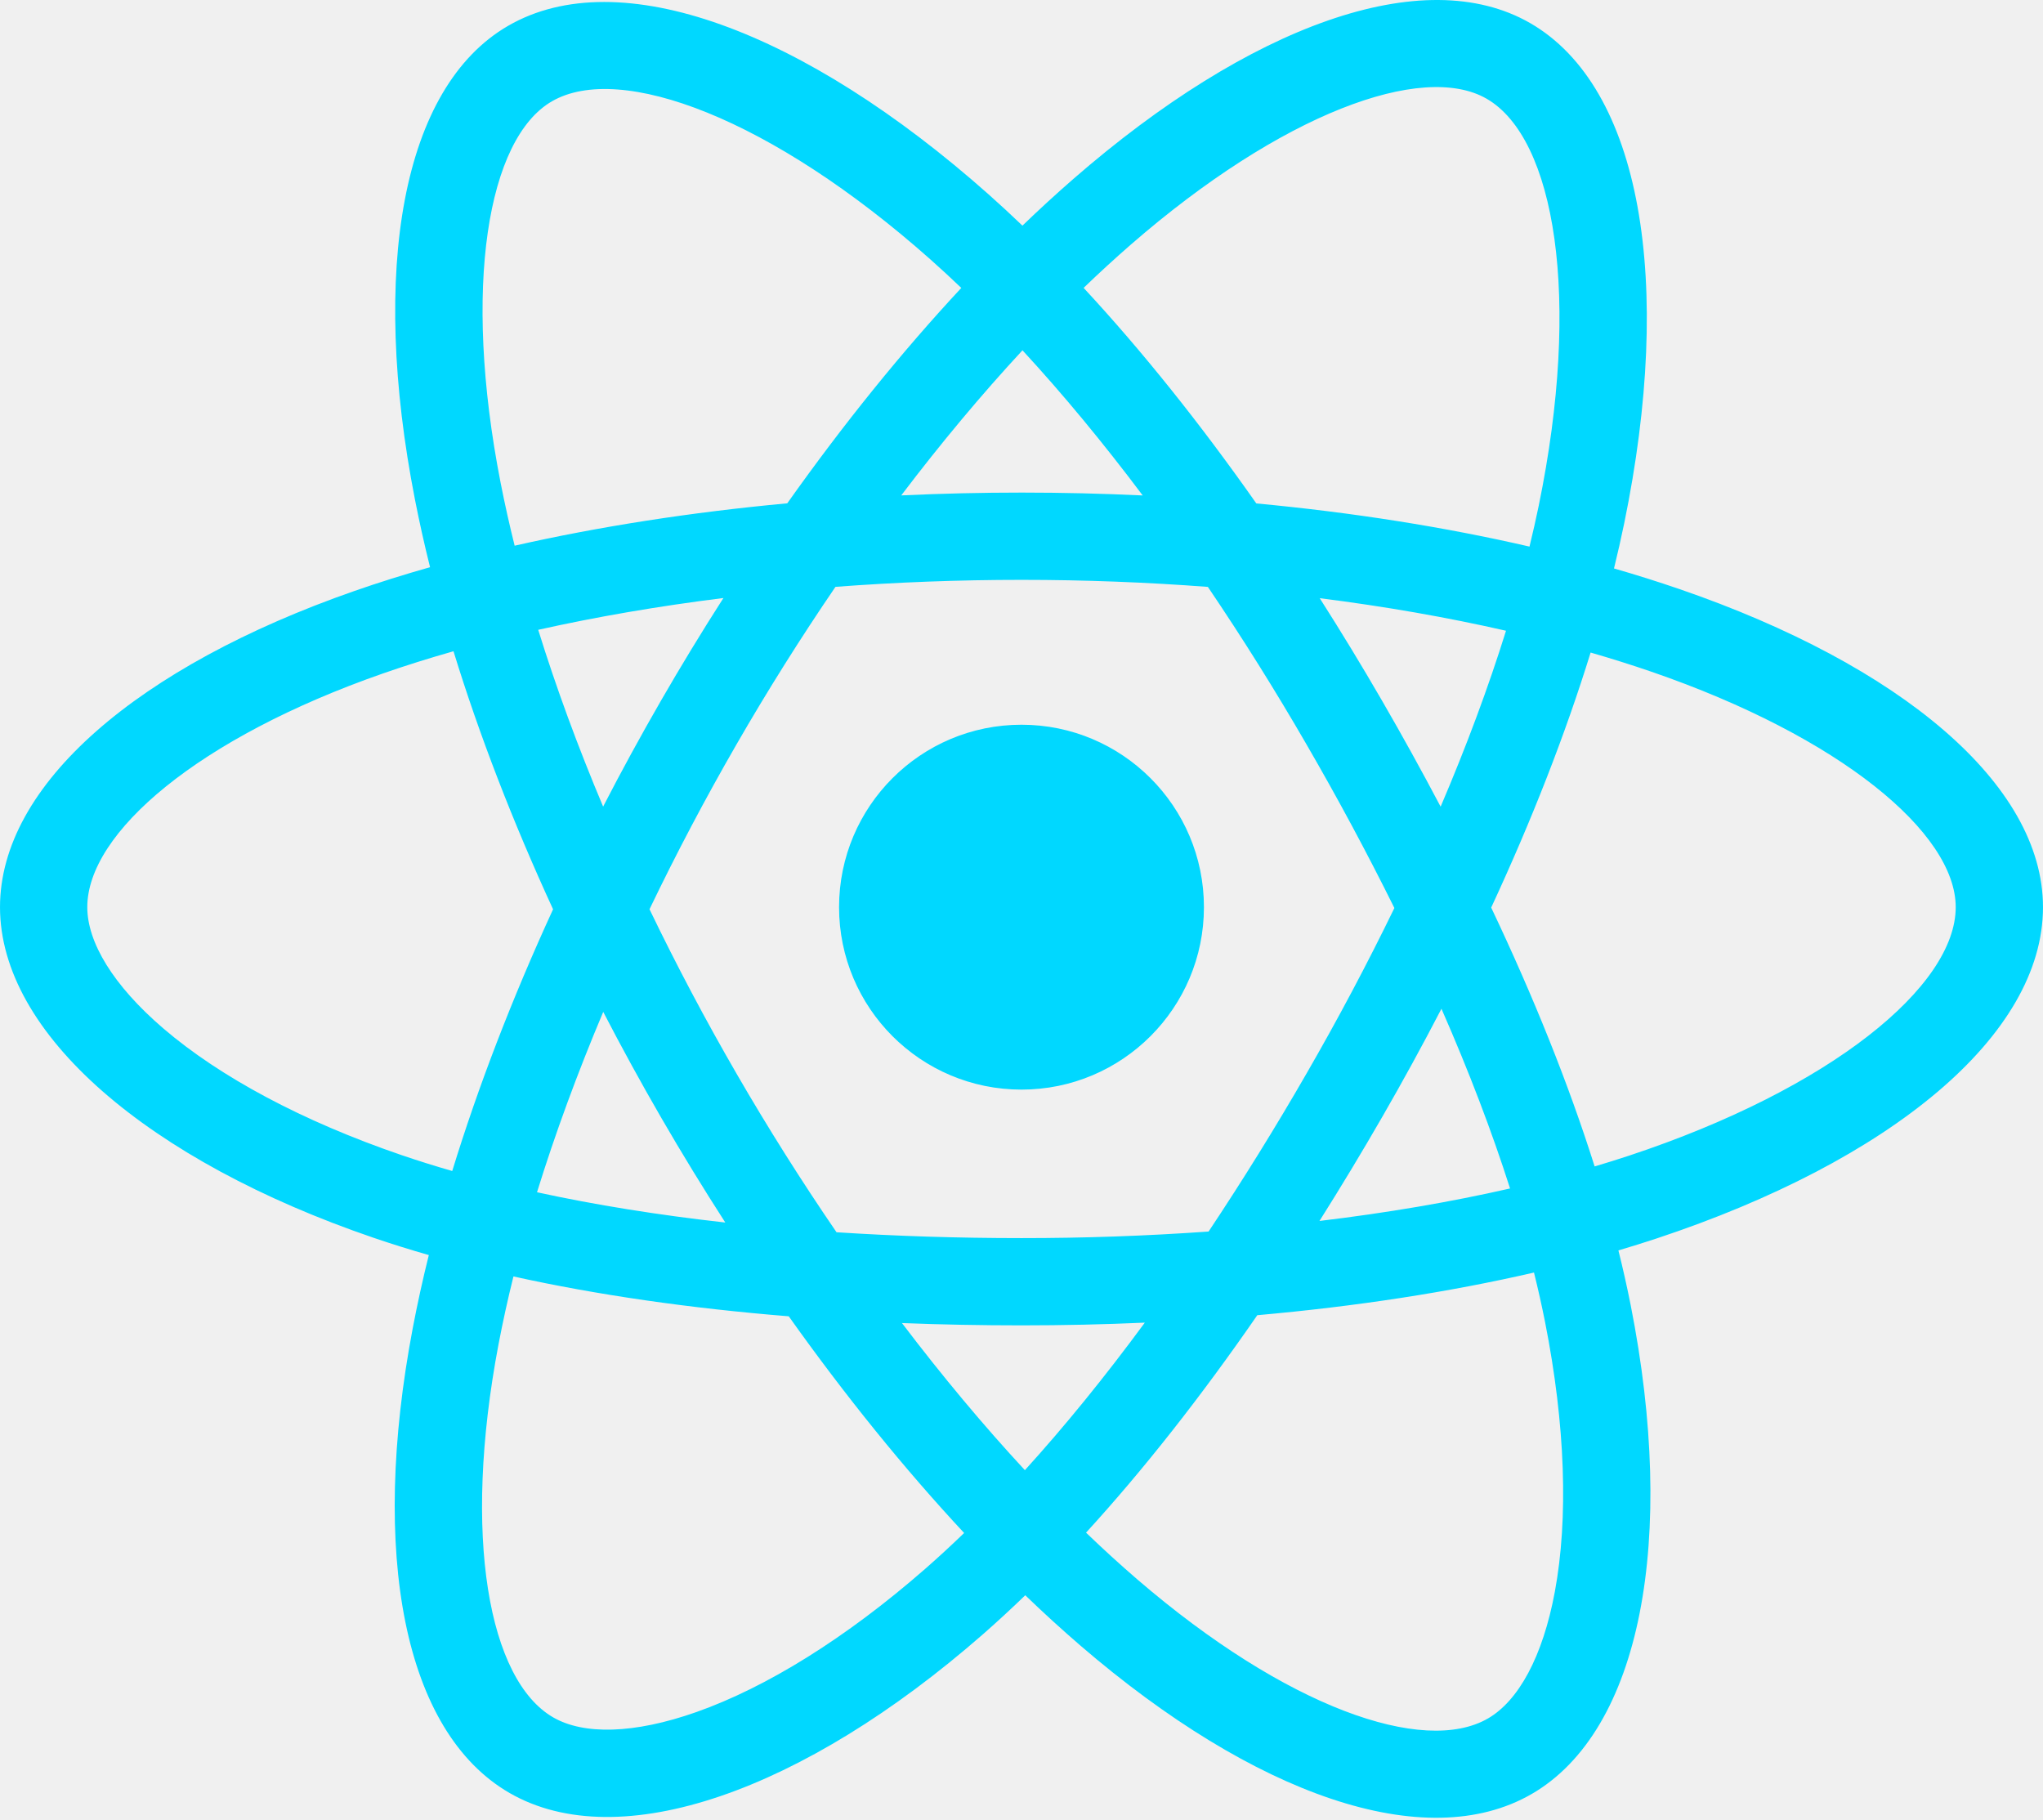
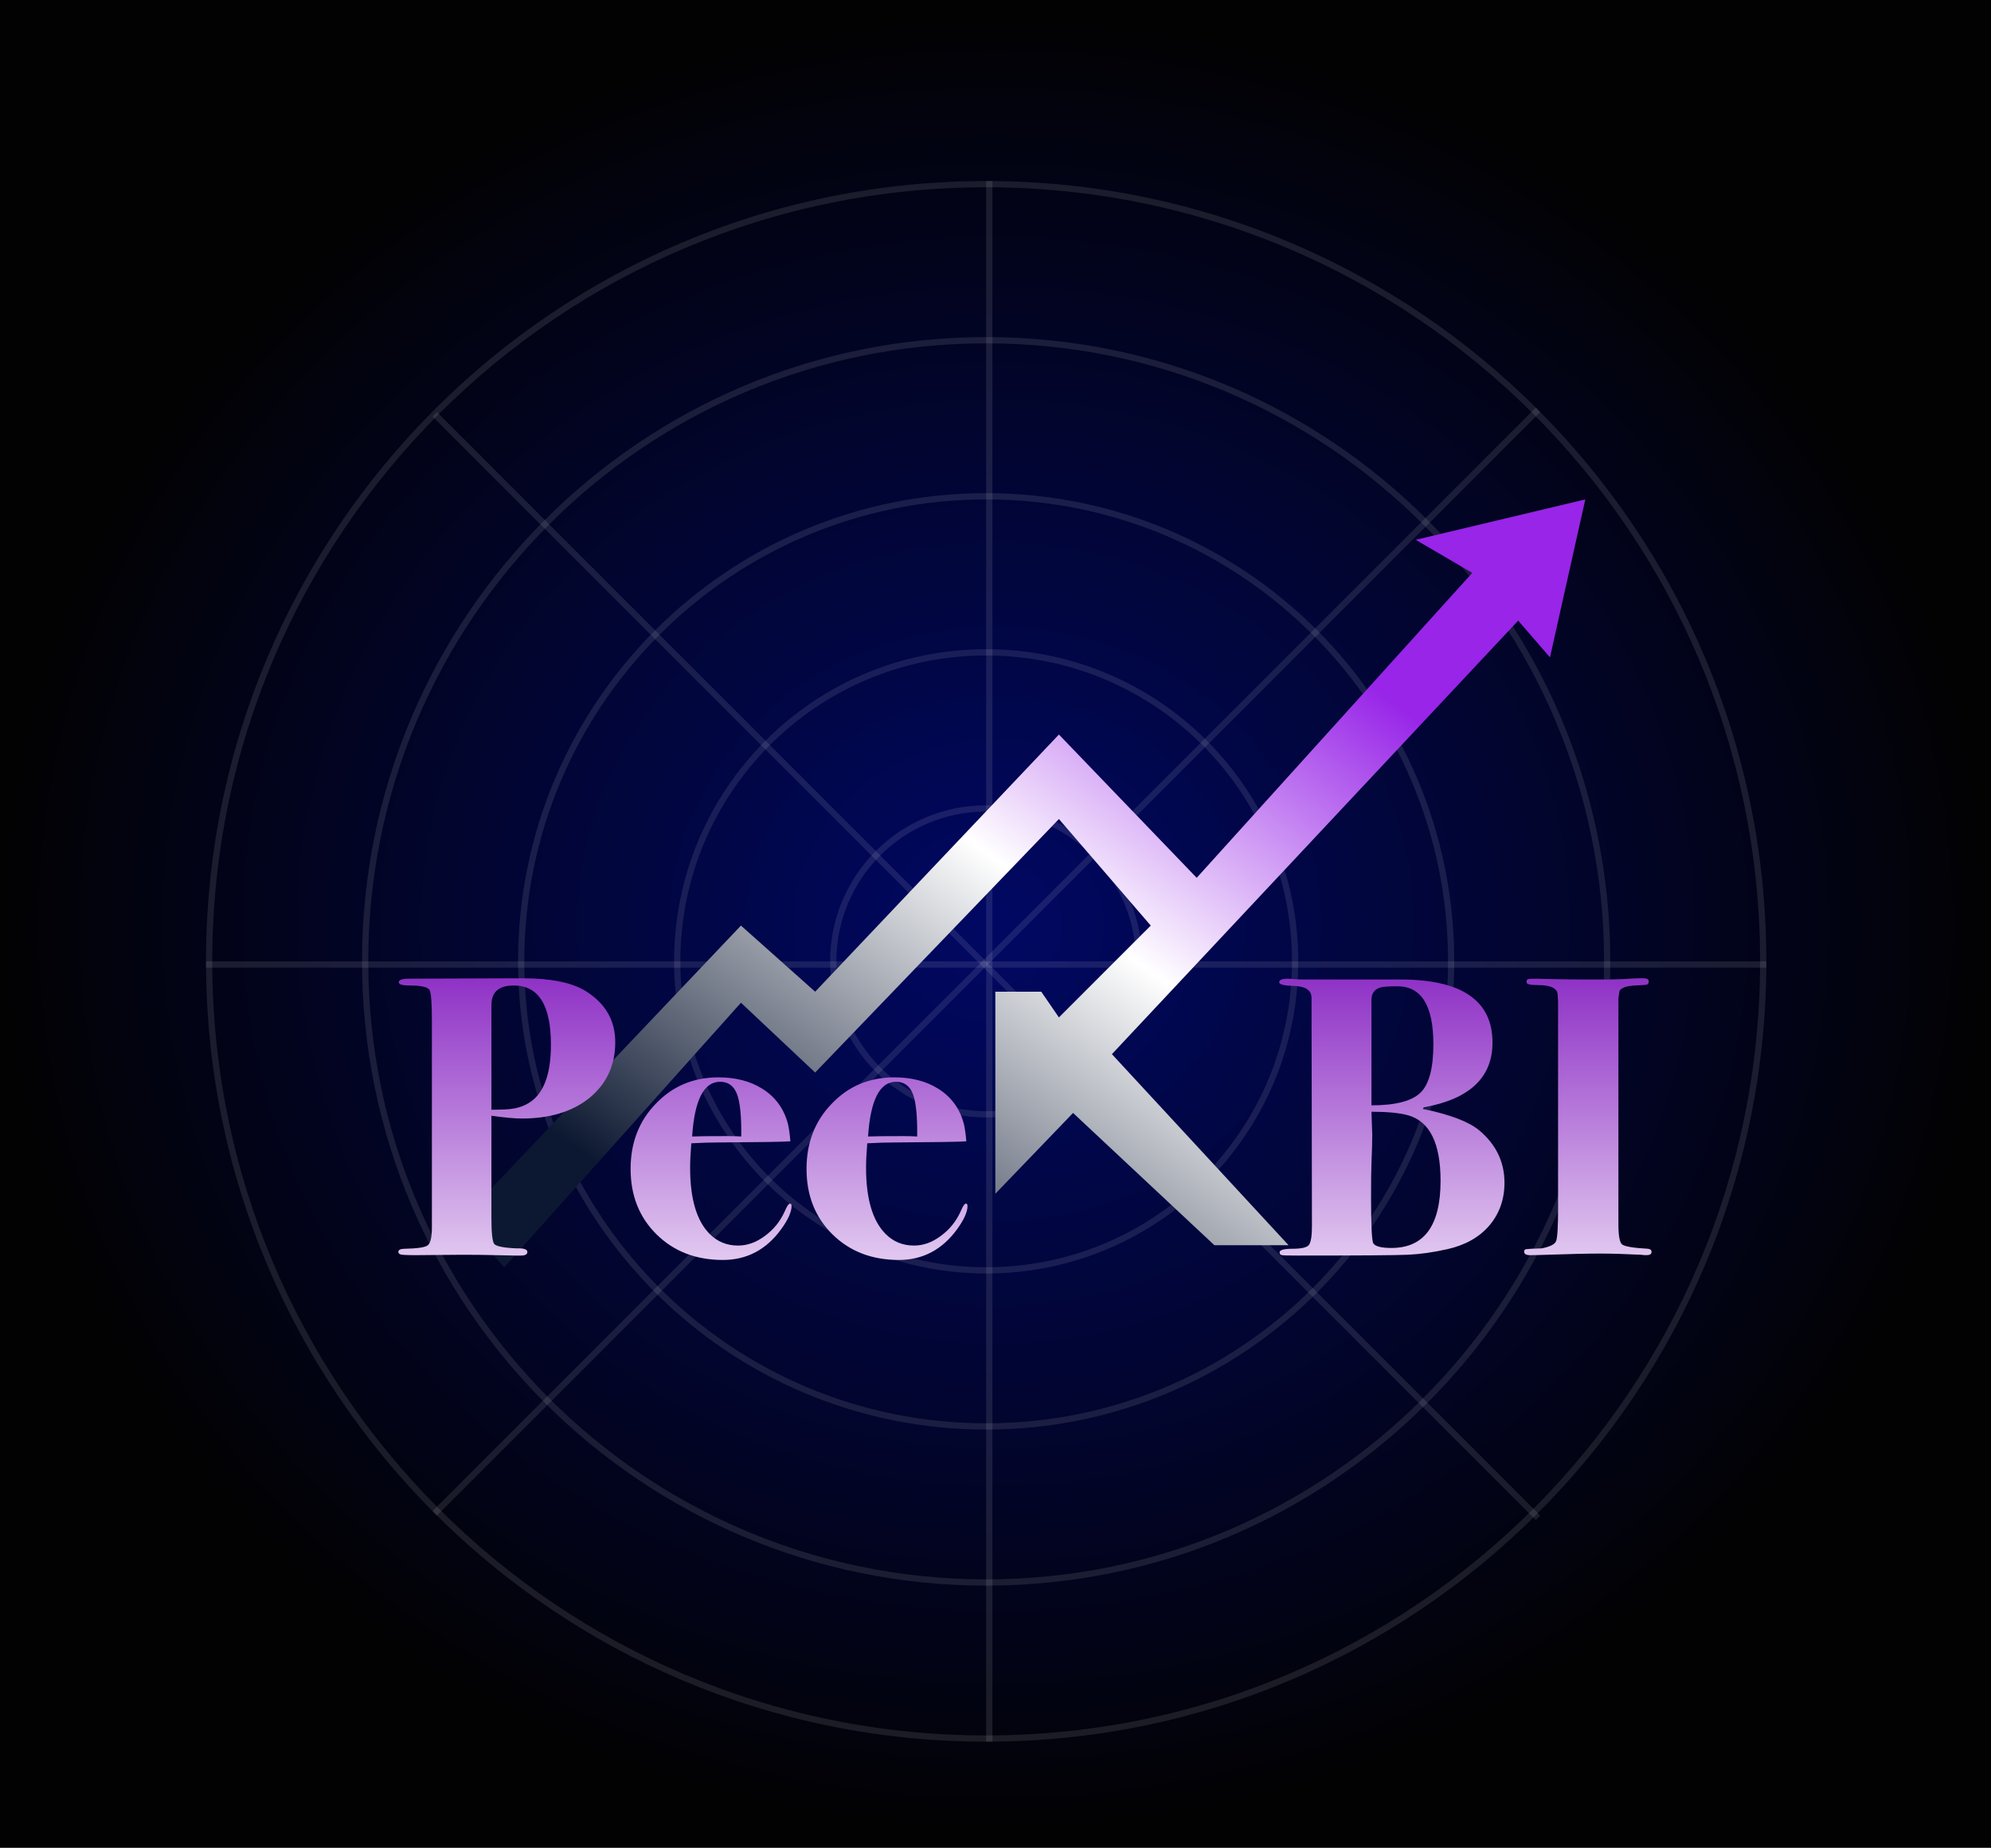
- <svg xmlns="http://www.w3.org/2000/svg" aria-hidden="true" role="img" class="iconify iconify--logos" width="35.93" height="32" preserveAspectRatio="xMidYMid meet" viewBox="0 0 256 228">
-   <path fill="#00D8FF" d="M210.483 73.824a171.49 171.49 0 0 0-8.24-2.597c.465-1.9.893-3.777 1.273-5.621c6.238-30.281 2.16-54.676-11.769-62.708c-13.355-7.7-35.196.329-57.254 19.526a171.23 171.23 0 0 0-6.375 5.848a155.866 155.866 0 0 0-4.241-3.917C100.759 3.829 77.587-4.822 63.673 3.233C50.33 10.957 46.379 33.89 51.995 62.588a170.974 170.974 0 0 0 1.892 8.48c-3.28.932-6.445 1.924-9.474 2.98C17.309 83.498 0 98.307 0 113.668c0 15.865 18.582 31.778 46.812 41.427a145.52 145.52 0 0 0 6.921 2.165a167.467 167.467 0 0 0-2.01 9.138c-5.354 28.2-1.173 50.591 12.134 58.266c13.744 7.926 36.812-.22 59.273-19.855a145.567 145.567 0 0 0 5.342-4.923a168.064 168.064 0 0 0 6.92 6.314c21.758 18.722 43.246 26.282 56.54 18.586c13.731-7.949 18.194-32.003 12.4-61.268a145.016 145.016 0 0 0-1.535-6.842c1.62-.48 3.21-.974 4.76-1.488c29.348-9.723 48.443-25.443 48.443-41.52c0-15.417-17.868-30.326-45.517-39.844Zm-6.365 70.984c-1.4.463-2.836.91-4.3 1.345c-3.24-10.257-7.612-21.163-12.963-32.432c5.106-11 9.31-21.767 12.459-31.957c2.619.758 5.16 1.557 7.61 2.4c23.69 8.156 38.14 20.213 38.14 29.504c0 9.896-15.606 22.743-40.946 31.14Zm-10.514 20.834c2.562 12.94 2.927 24.64 1.23 33.787c-1.524 8.219-4.59 13.698-8.382 15.893c-8.067 4.67-25.32-1.4-43.927-17.412a156.726 156.726 0 0 1-6.437-5.87c7.214-7.889 14.423-17.06 21.459-27.246c12.376-1.098 24.068-2.894 34.671-5.345a134.17 134.17 0 0 1 1.386 6.193ZM87.276 214.515c-7.882 2.783-14.16 2.863-17.955.675c-8.075-4.657-11.432-22.636-6.853-46.752a156.923 156.923 0 0 1 1.869-8.499c10.486 2.32 22.093 3.988 34.498 4.994c7.084 9.967 14.501 19.128 21.976 27.15a134.668 134.668 0 0 1-4.877 4.492c-9.933 8.682-19.886 14.842-28.658 17.94ZM50.35 144.747c-12.483-4.267-22.792-9.812-29.858-15.863c-6.35-5.437-9.555-10.836-9.555-15.216c0-9.322 13.897-21.212 37.076-29.293c2.813-.98 5.757-1.905 8.812-2.773c3.204 10.42 7.406 21.315 12.477 32.332c-5.137 11.18-9.399 22.249-12.634 32.792a134.718 134.718 0 0 1-6.318-1.979Zm12.378-84.26c-4.811-24.587-1.616-43.134 6.425-47.789c8.564-4.958 27.502 2.111 47.463 19.835a144.318 144.318 0 0 1 3.841 3.545c-7.438 7.987-14.787 17.08-21.808 26.988c-12.04 1.116-23.565 2.908-34.161 5.309a160.342 160.342 0 0 1-1.76-7.887Zm110.427 27.268a347.8 347.8 0 0 0-7.785-12.803c8.168 1.033 15.994 2.404 23.343 4.08c-2.206 7.072-4.956 14.465-8.193 22.045a381.151 381.151 0 0 0-7.365-13.322Zm-45.032-43.861c5.044 5.465 10.096 11.566 15.065 18.186a322.04 322.04 0 0 0-30.257-.006c4.974-6.559 10.069-12.652 15.192-18.18ZM82.802 87.83a323.167 323.167 0 0 0-7.227 13.238c-3.184-7.553-5.909-14.98-8.134-22.152c7.304-1.634 15.093-2.97 23.209-3.984a321.524 321.524 0 0 0-7.848 12.897Zm8.081 65.352c-8.385-.936-16.291-2.203-23.593-3.793c2.26-7.3 5.045-14.885 8.298-22.6a321.187 321.187 0 0 0 7.257 13.246c2.594 4.48 5.28 8.868 8.038 13.147Zm37.542 31.03c-5.184-5.592-10.354-11.779-15.403-18.433c4.902.192 9.899.29 14.978.29c5.218 0 10.376-.117 15.453-.343c-4.985 6.774-10.018 12.97-15.028 18.486Zm52.198-57.817c3.422 7.8 6.306 15.345 8.596 22.52c-7.422 1.694-15.436 3.058-23.88 4.071a382.417 382.417 0 0 0 7.859-13.026a347.403 347.403 0 0 0 7.425-13.565Zm-16.898 8.101a358.557 358.557 0 0 1-12.281 19.815a329.4 329.4 0 0 1-23.444.823c-7.967 0-15.716-.248-23.178-.732a310.202 310.202 0 0 1-12.513-19.846h.001a307.41 307.41 0 0 1-10.923-20.627a310.278 310.278 0 0 1 10.89-20.637l-.001.001a307.318 307.318 0 0 1 12.413-19.761c7.613-.576 15.42-.876 23.31-.876H128c7.926 0 15.743.303 23.354.883a329.357 329.357 0 0 1 12.335 19.695a358.489 358.489 0 0 1 11.036 20.54a329.472 329.472 0 0 1-11 20.722Zm22.56-122.124c8.572 4.944 11.906 24.881 6.52 51.026c-.344 1.668-.73 3.367-1.15 5.09c-10.622-2.452-22.155-4.275-34.23-5.408c-7.034-10.017-14.323-19.124-21.64-27.008a160.789 160.789 0 0 1 5.888-5.4c18.9-16.447 36.564-22.941 44.612-18.3ZM128 90.808c12.625 0 22.86 10.235 22.86 22.86s-10.235 22.86-22.86 22.86s-22.86-10.235-22.86-22.86s10.235-22.86 22.86-22.86Z" />
+ <svg xmlns="http://www.w3.org/2000/svg" width="319" height="296" viewBox="0 0 319 296" fill="none">
+   <rect width="319" height="296" fill="url(#paint0_radial_42_26)" />
+   <circle cx="158.005" cy="154" r="124.5" stroke="white" stroke-opacity="0.1" />
+   <circle cx="158.005" cy="154" r="99.5" stroke="white" stroke-opacity="0.1" />
+   <circle cx="158.005" cy="154" r="74.5" stroke="white" stroke-opacity="0.1" />
+   <circle cx="158.005" cy="154" r="49.5" stroke="white" stroke-opacity="0.1" />
+   <circle cx="158.005" cy="154" r="24.5" stroke="white" stroke-opacity="0.1" />
+   <line x1="158.505" y1="29" x2="158.505" y2="279" stroke="white" stroke-opacity="0.1" />
+   <line x1="69.651" y1="242.423" x2="246.428" y2="65.647" stroke="white" stroke-opacity="0.1" />
+   <line x1="246.428" y1="243.137" x2="69.651" y2="66.361" stroke="white" stroke-opacity="0.1" />
+   <line x1="283" y1="154.505" x2="33" y2="154.505" stroke="white" stroke-opacity="0.1" />
+   <path d="M118.717 148.268L74 195.349L80.793 203L118.717 160.627L130.604 171.809L169.66 131.201L184.377 148.268L169.66 162.981L166.83 158.861H159.472V191.23L171.925 178.282L194.566 199.469H206.453L178.151 168.866L243.245 99.421L248.34 105.306L254 80L226.83 86.474L235.887 91.77L191.736 140.617L169.66 117.665L130.604 158.861L118.717 148.268Z" fill="url(#paint1_linear_42_26)" />
+   <path d="M98.575 166.952C98.575 170.621 97.21 173.587 94.479 175.848C91.748 178.067 88.122 179.176 83.599 179.176C82.447 179.176 80.826 179.027 78.735 178.728V195.112C78.735 197.459 78.884 198.845 79.183 199.272C79.524 199.656 80.719 199.891 82.767 199.976C83.919 199.933 84.495 200.125 84.495 200.552C84.495 200.936 84.154 201.128 83.471 201.128H82.511C82.298 201.128 81.295 201.107 79.503 201.064C77.754 201.021 75.94 201 74.063 201L66.575 201.064C65.167 201.064 64.356 201.021 64.143 200.936C63.93 200.851 63.823 200.723 63.823 200.552C63.823 200.211 64.164 200.04 64.847 200.04C66.938 199.997 68.175 199.805 68.559 199.464C68.986 199.123 69.199 198.141 69.199 196.52V163.624C69.199 160.893 69.092 159.251 68.879 158.696C68.666 158.141 67.578 157.864 65.615 157.864C64.463 157.864 63.887 157.693 63.887 157.352C63.887 156.968 64.42 156.776 65.487 156.776L83.791 156.712C88.271 156.712 91.62 157.395 93.839 158.76C96.996 160.723 98.575 163.453 98.575 166.952ZM88.271 167.336C88.271 161.021 86.287 157.864 82.319 157.864C79.93 157.864 78.735 158.909 78.735 161V177.768C80.484 177.768 81.679 177.704 82.319 177.576C83.556 177.363 84.623 176.872 85.519 176.104C87.354 174.483 88.271 171.56 88.271 167.336ZM126.828 193.192C126.828 194.131 126.273 195.368 125.164 196.904C122.775 200.189 119.66 201.832 115.82 201.832C111.511 201.832 107.969 200.467 105.196 197.736C102.423 195.005 101.036 191.507 101.036 187.24C101.036 183.059 102.38 179.581 105.068 176.808C107.756 173.992 111.105 172.584 115.116 172.584C117.847 172.584 120.172 173.181 122.092 174.376C124.225 175.699 125.612 177.597 126.252 180.072C126.423 180.84 126.551 181.757 126.636 182.824C125.655 182.909 121.708 182.973 114.796 183.016C113.729 183.016 112.385 183.059 110.764 183.144C110.636 184.68 110.572 185.981 110.572 187.048C110.572 192.04 111.617 195.581 113.708 197.672C114.945 198.909 116.46 199.528 118.252 199.528C119.745 199.528 121.175 199.016 122.54 197.992C123.948 196.968 125.015 195.645 125.74 194.024C126.081 193.213 126.359 192.808 126.572 192.808C126.743 192.808 126.828 192.936 126.828 193.192ZM118.764 182.056C118.807 178.771 118.572 176.488 118.06 175.208C117.548 173.928 116.652 173.288 115.372 173.288C112.769 173.288 111.276 176.211 110.892 182.056C111.788 182.013 113.665 181.992 116.524 181.992C117.377 181.992 118.124 182.013 118.764 182.056ZM155.016 193.192C155.016 194.131 154.461 195.368 153.352 196.904C150.962 200.189 147.848 201.832 144.008 201.832C139.698 201.832 136.157 200.467 133.384 197.736C130.61 195.005 129.224 191.507 129.224 187.24C129.224 183.059 130.568 179.581 133.256 176.808C135.944 173.992 139.293 172.584 143.304 172.584C146.034 172.584 148.36 173.181 150.28 174.376C152.413 175.699 153.8 177.597 154.44 180.072C154.61 180.84 154.738 181.757 154.824 182.824C153.842 182.909 149.896 182.973 142.984 183.016C141.917 183.016 140.573 183.059 138.952 183.144C138.824 184.68 138.76 185.981 138.76 187.048C138.76 192.04 139.805 195.581 141.896 197.672C143.133 198.909 144.648 199.528 146.44 199.528C147.933 199.528 149.362 199.016 150.728 197.992C152.136 196.968 153.202 195.645 153.928 194.024C154.269 193.213 154.546 192.808 154.76 192.808C154.93 192.808 155.016 192.936 155.016 193.192ZM146.952 182.056C146.994 178.771 146.76 176.488 146.248 175.208C145.736 173.928 144.84 173.288 143.56 173.288C140.957 173.288 139.464 176.211 139.08 182.056C139.976 182.013 141.853 181.992 144.712 181.992C145.565 181.992 146.312 182.013 146.952 182.056ZM241.049 189.48C241.049 192.125 240.238 194.408 238.617 196.328C236.995 198.205 234.755 199.464 231.897 200.104C229.635 200.616 227.502 200.915 225.497 201C223.491 201.085 217.603 201.128 207.833 201.128C206.467 201.128 205.657 201.107 205.401 201.064C205.145 201.021 205.017 200.872 205.017 200.616C205.017 200.232 205.699 200.04 207.065 200.04C208.473 200.04 209.347 199.848 209.689 199.464C210.03 199.037 210.201 198.035 210.201 196.456L210.137 159.848C210.137 158.611 209.155 157.971 207.193 157.928C205.699 157.885 204.953 157.693 204.953 157.352C204.953 156.968 205.422 156.776 206.361 156.776C207.257 156.861 208.131 156.904 208.985 156.904H224.345C234.201 156.904 239.129 160.275 239.129 167.016C239.129 172.605 235.459 176.061 228.121 177.384L227.993 177.64C232.302 178.536 235.289 179.667 236.953 181.032C239.683 183.293 241.049 186.109 241.049 189.48ZM229.657 167.272C229.657 161.085 227.737 157.992 223.897 157.992C222.531 157.992 221.614 158.056 221.145 158.184C220.206 158.483 219.737 159.144 219.737 160.168V177.064C223.534 177.064 226.137 176.403 227.545 175.08C228.953 173.757 229.657 171.155 229.657 167.272ZM230.809 189.16C230.809 183.144 229.081 179.645 225.625 178.664C224.259 178.28 222.297 178.088 219.737 178.088L219.865 181.8C219.865 182.867 219.822 184.381 219.737 186.344C219.694 187.325 219.673 189.16 219.673 191.848C219.673 196.456 219.801 198.909 220.057 199.208C220.398 199.677 221.358 199.912 222.937 199.912C228.185 199.912 230.809 196.328 230.809 189.16ZM264.614 200.552C264.614 200.893 264.337 201.064 263.782 201.064C263.483 201.064 263.206 201.043 262.95 201C260.39 200.872 258.193 200.808 256.358 200.808C254.438 200.808 251.622 200.872 247.91 201C246.673 201.043 245.755 201.064 245.158 201.064C244.518 201.064 244.198 200.872 244.198 200.488C244.198 200.275 244.305 200.147 244.518 200.104C244.774 200.061 245.606 200.019 247.014 199.976C248.337 199.72 249.105 199.336 249.318 198.824C249.531 198.269 249.638 196.541 249.638 193.64V162.856C249.638 162.045 249.638 161.256 249.638 160.488C249.595 159.72 249.574 159.357 249.574 159.4C249.574 158.333 248.507 157.8 246.374 157.8C245.179 157.8 244.582 157.651 244.582 157.352C244.582 157.053 244.667 156.883 244.838 156.84C245.009 156.797 245.563 156.776 246.502 156.776C246.075 156.776 246.843 156.797 248.806 156.84C250.769 156.883 252.454 156.904 253.862 156.904H257.126C257.809 156.904 258.769 156.883 260.006 156.84C261.286 156.755 262.182 156.712 262.694 156.712H263.334C263.889 156.712 264.166 156.883 264.166 157.224C264.166 157.48 264.059 157.651 263.846 157.736C263.675 157.779 263.035 157.821 261.926 157.864C260.603 157.949 259.793 158.227 259.494 158.696L259.302 159.912V196.072C259.302 197.907 259.494 198.995 259.878 199.336C260.305 199.677 261.691 199.912 264.038 200.04C264.422 200.083 264.614 200.253 264.614 200.552Z" fill="url(#paint2_linear_42_26)" />
+   <defs>
+     <radialGradient id="paint0_radial_42_26" cx="0" cy="0" r="1" gradientUnits="userSpaceOnUse" gradientTransform="translate(159.5 148) rotate(90) scale(148 159.5)">
+       <stop stop-color="#010863" />
+       <stop offset="1" stop-color="#020202" />
+     </radialGradient>
+     <linearGradient id="paint1_linear_42_26" x1="175" y1="69.5" x2="92.097" y2="183.806" gradientUnits="userSpaceOnUse">
+       <stop offset="0.045" stop-color="#9825E8" />
+       <stop offset="0.455" stop-color="white" />
+       <stop offset="1" stop-color="#0C1831" />
+     </linearGradient>
+     <linearGradient id="paint2_linear_42_26" x1="155" y1="142" x2="155" y2="218" gradientUnits="userSpaceOnUse">
+       <stop stop-color="#7400B8" />
+       <stop offset="1" stop-color="white" />
+     </linearGradient>
+   </defs>
</svg>
